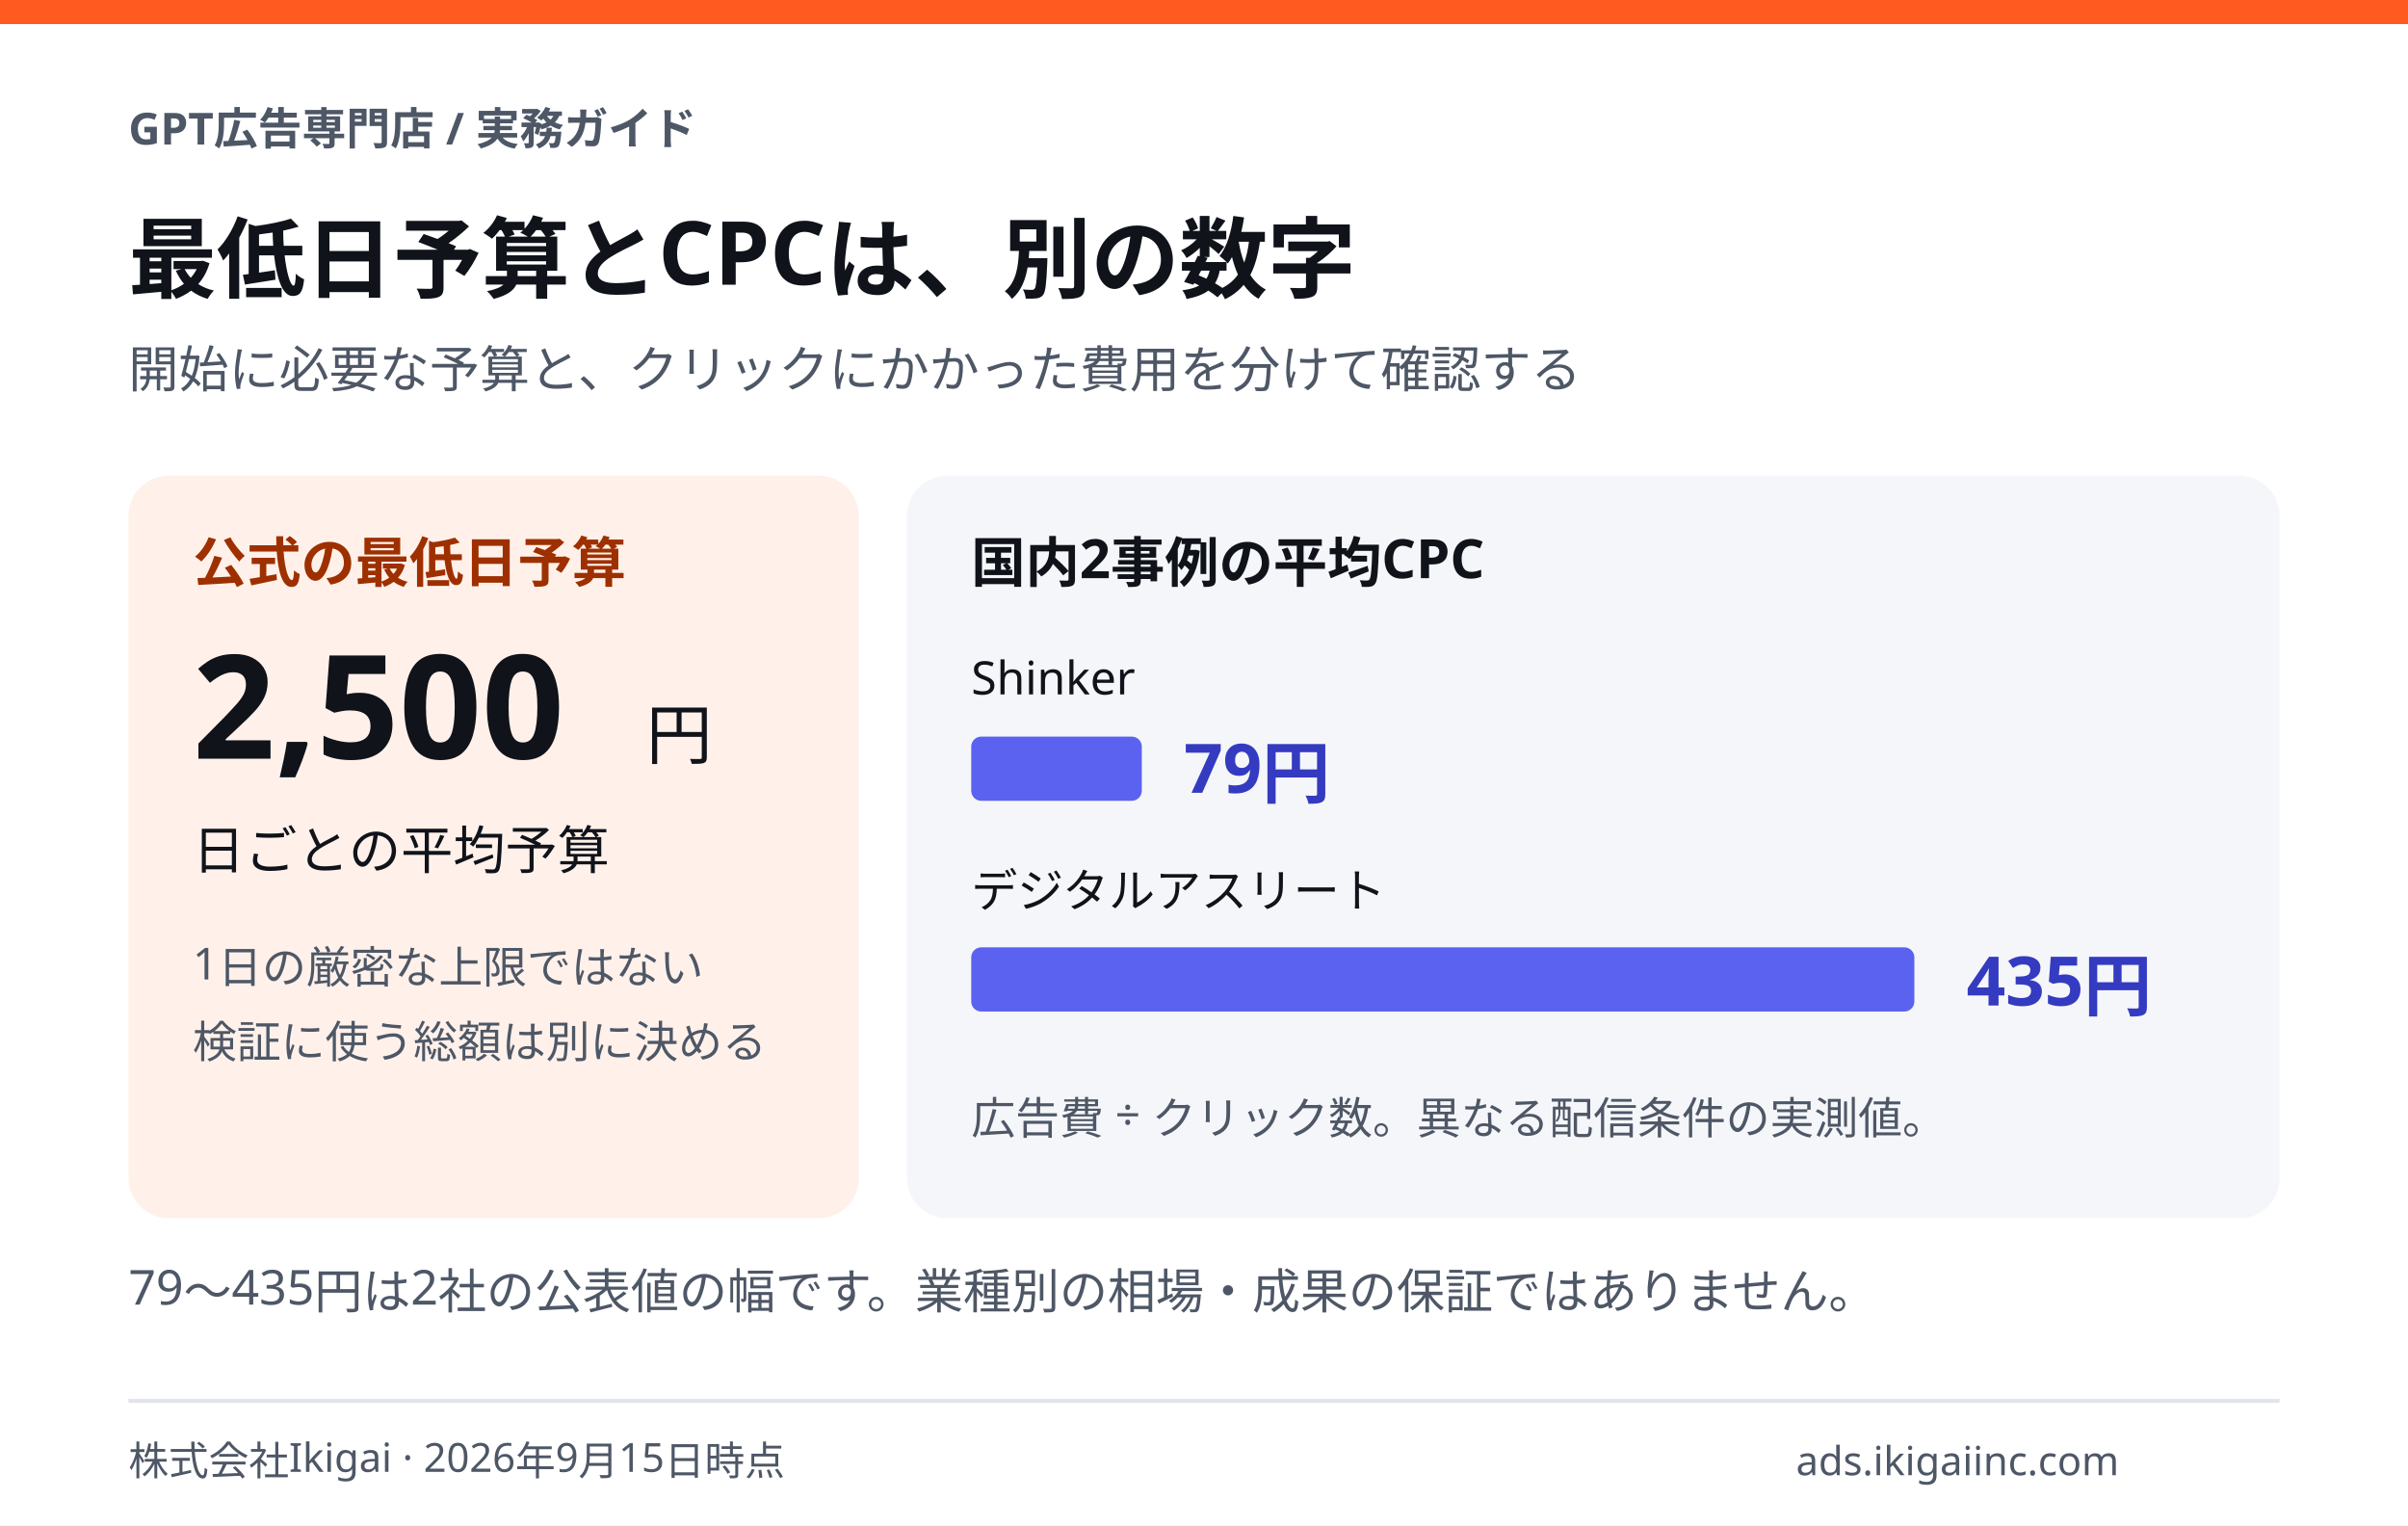
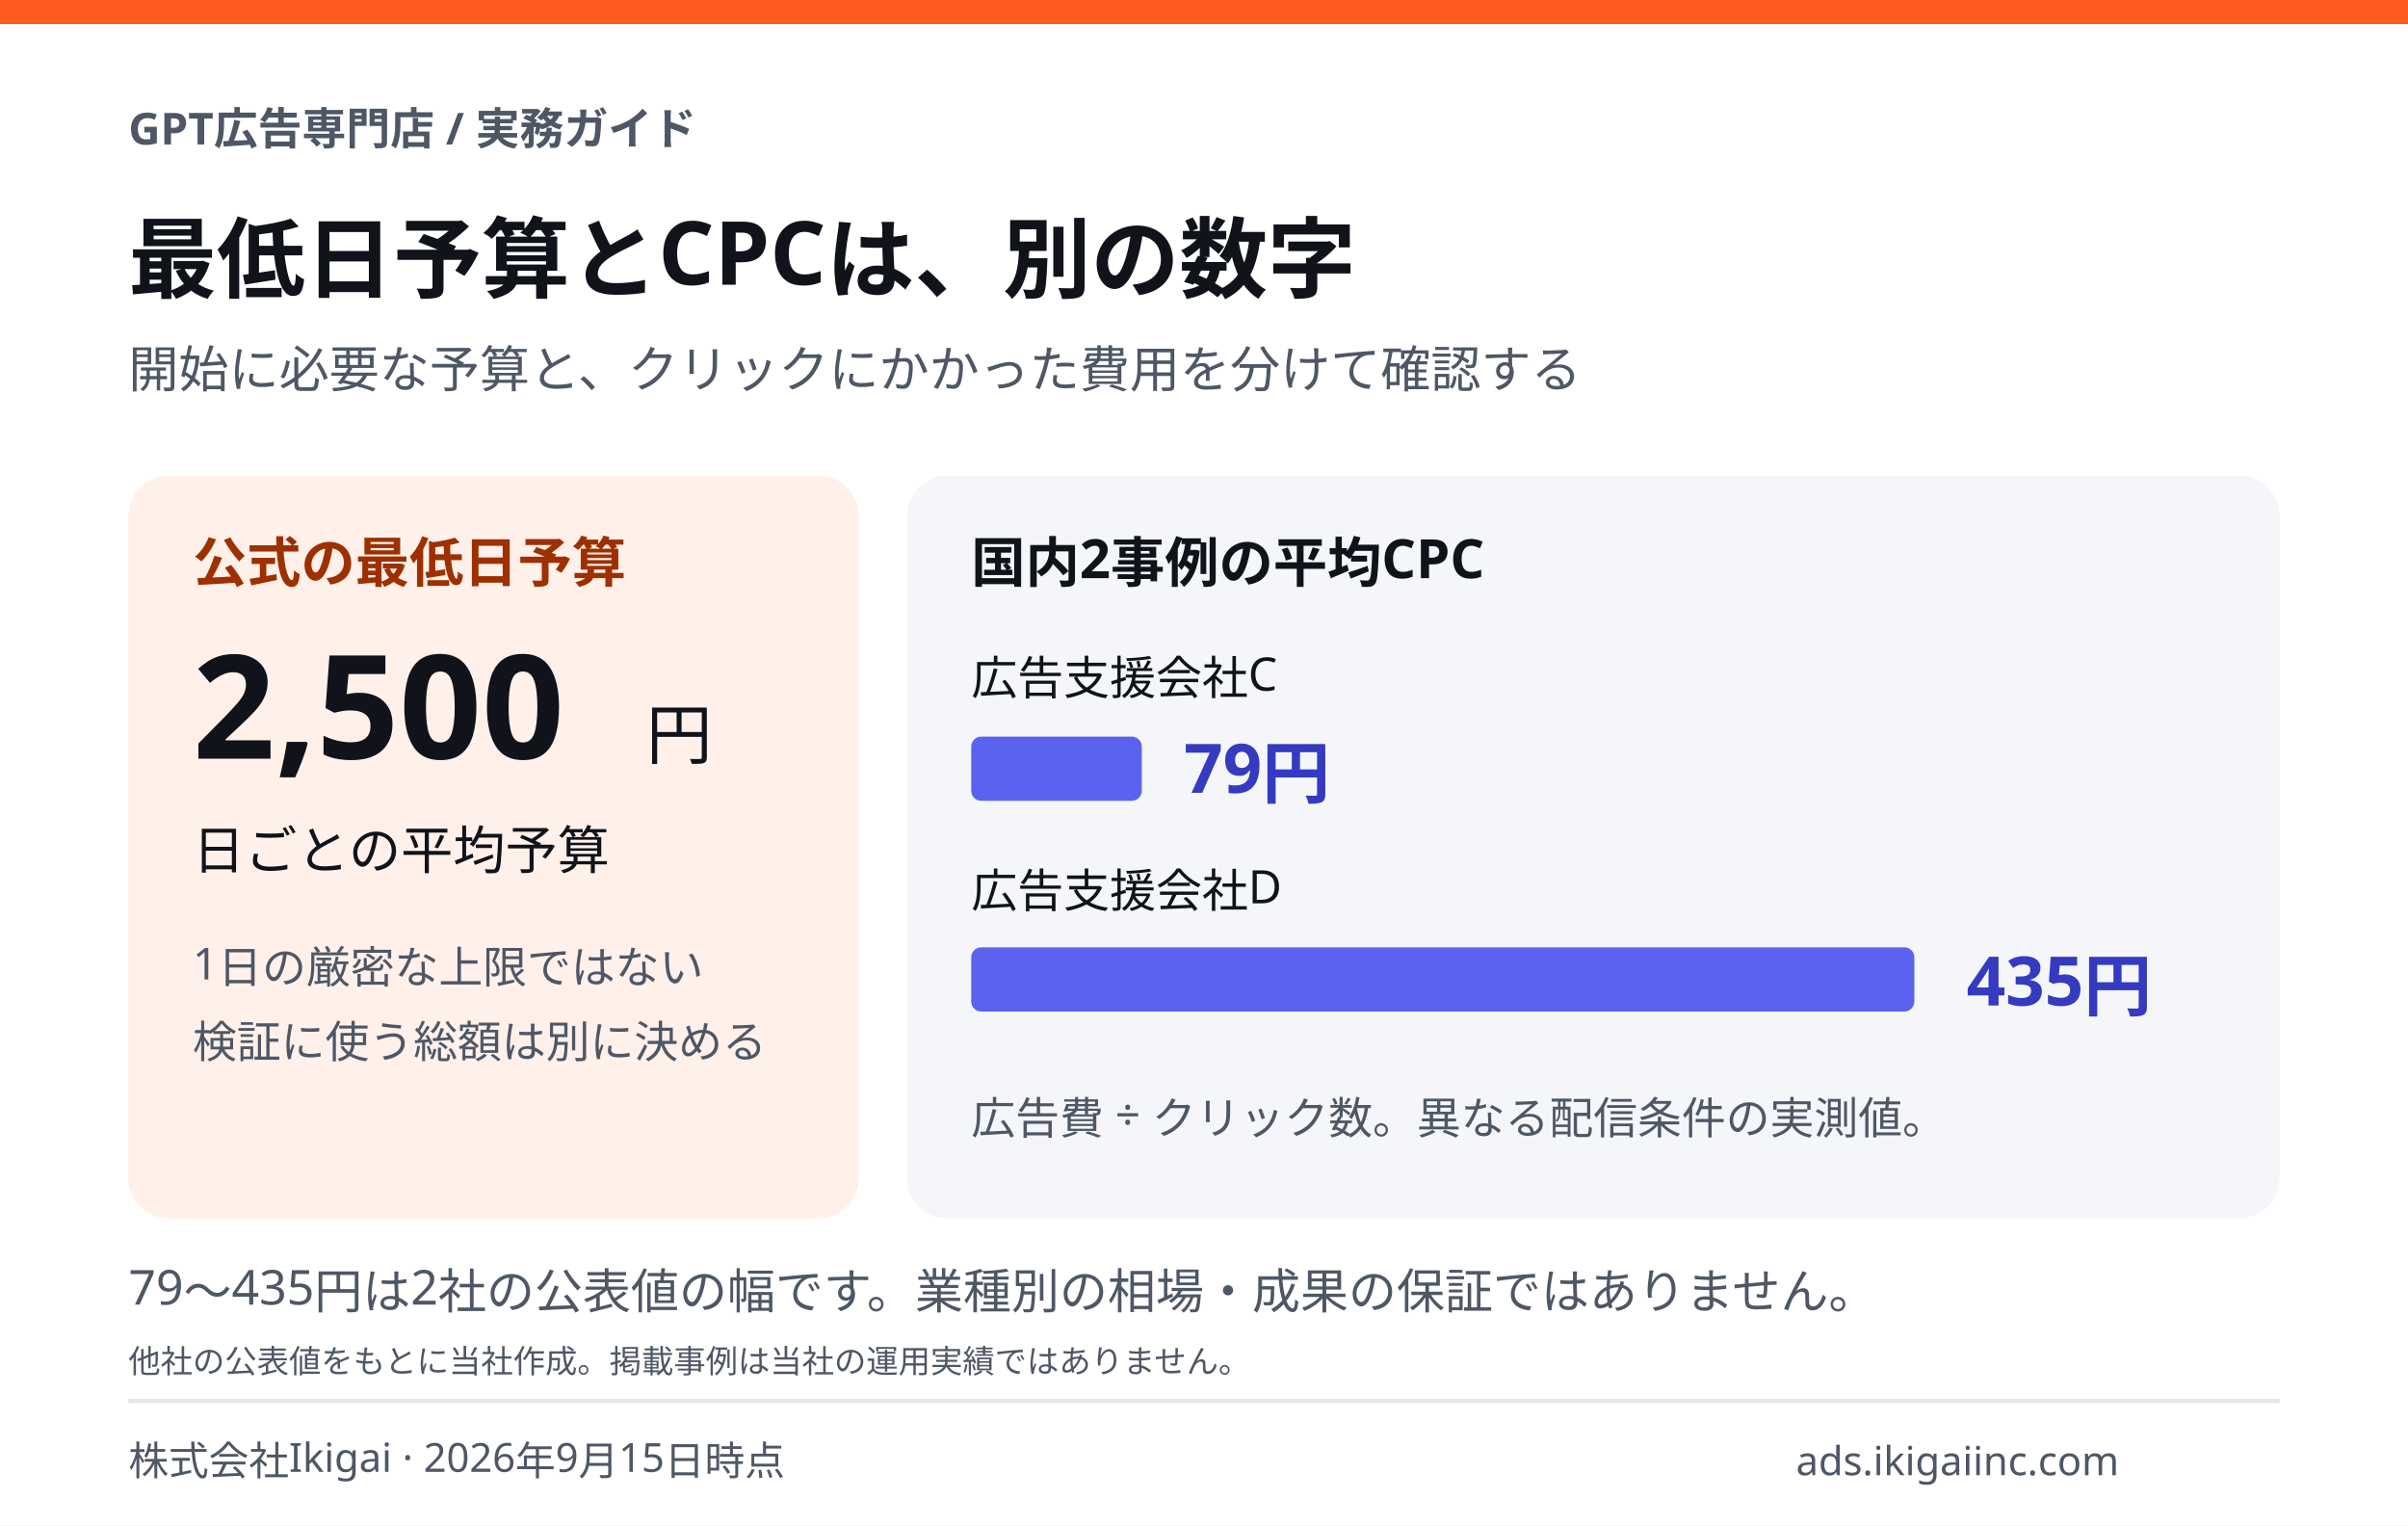
<svg xmlns="http://www.w3.org/2000/svg" width="1200" height="760" viewBox="0 0 1200 760">
  <rect width="1200" height="760" fill="#fff" />
  <g font-family="Yu Gothic, sans-serif">
    <rect x="0" y="0" width="1200" height="12" rx="0" fill="#FF5A1F" />
    <text x="64" y="72" fill="#4E5766" font-size="22" font-weight="700">GPT広告専門店  /  実務ガイド</text>
    <text x="64" y="145" fill="#10131A" font-size="44" font-weight="700">最低日予算とCPCは、別の数字</text>
    <text x="64" y="193" fill="#4E5766" font-size="25" font-weight="500">開始に必要な予算と、クリックにかかった費用を分けて確認する</text>
    <rect x="64" y="237" width="364" height="370" rx="20" fill="#FFF1EA" />
    <text x="96" y="290" fill="#9E3000" font-size="27" font-weight="700">公式の最低日予算</text>
    <text x="96" y="378" fill="#10131A" font-size="72" font-weight="700">2,500</text>
    <text x="322" y="378" fill="#10131A" font-size="33" font-weight="500">円</text>
    <text x="96" y="433" fill="#10131A" font-size="26" font-weight="500">日ごとの平均予算</text>
    <text x="96" y="488" fill="#4E5766" font-size="22" font-weight="500">1日の厳密な上限ではない</text>
    <text x="96" y="527" fill="#4E5766" font-size="22" font-weight="500">検証に使う総額は別に決める</text>
    <rect x="452" y="237" width="684" height="370" rx="20" fill="#F5F6F9" />
    <text x="484" y="290" fill="#10131A" font-size="27" font-weight="700">国内2事例の平均CPC</text>
-     <text x="484" y="346" fill="#10131A" font-size="23" font-weight="500">Shinker</text>
+     <text x="484" y="346" fill="#10131A" font-size="23" font-weight="500">広告支援会社C</text>
    <rect x="484" y="367" width="85" height="32" rx="5" fill="#5B62F0" />
    <text x="590" y="395" fill="#343BC0" font-size="34" font-weight="700">79円</text>
-     <text x="484" y="452" fill="#10131A" font-size="23" font-weight="500">デジタルアスリート</text>
+     <text x="484" y="452" fill="#10131A" font-size="23" font-weight="500">広告支援会社D</text>
    <rect x="484" y="472" width="470" height="32" rx="5" fill="#5B62F0" />
    <text x="980" y="501" fill="#343BC0" font-size="34" font-weight="700">435円</text>
    <text x="484" y="565" fill="#4E5766" font-size="22" font-weight="500">広告費 ÷ クリック数。異なる配信条件の実測値。</text>
    <text x="64" y="650" fill="#4E5766" font-size="24" font-weight="500">79〜435円は2社の公表値の幅です。業種別の相場・成果の保証ではありません。</text>
+     <text x="64" y="684" fill="#4E5766" font-size="16" font-weight="500">他社の公表値をもとに当社作成。掲載事例は当社の運用実績ではありません。</text>
    <path d="M64 698H1136" stroke="#E1E4EB" stroke-width="2" />
    <text x="64" y="735" fill="#4E5766" font-size="20" font-weight="500">株式会社Ikigai  ·  2026年9月15日時点</text>
    <text x="895" y="735" fill="#4E5766" font-size="20" font-weight="500">ads.ikigaiinc.com</text>
  </g>
</svg>
